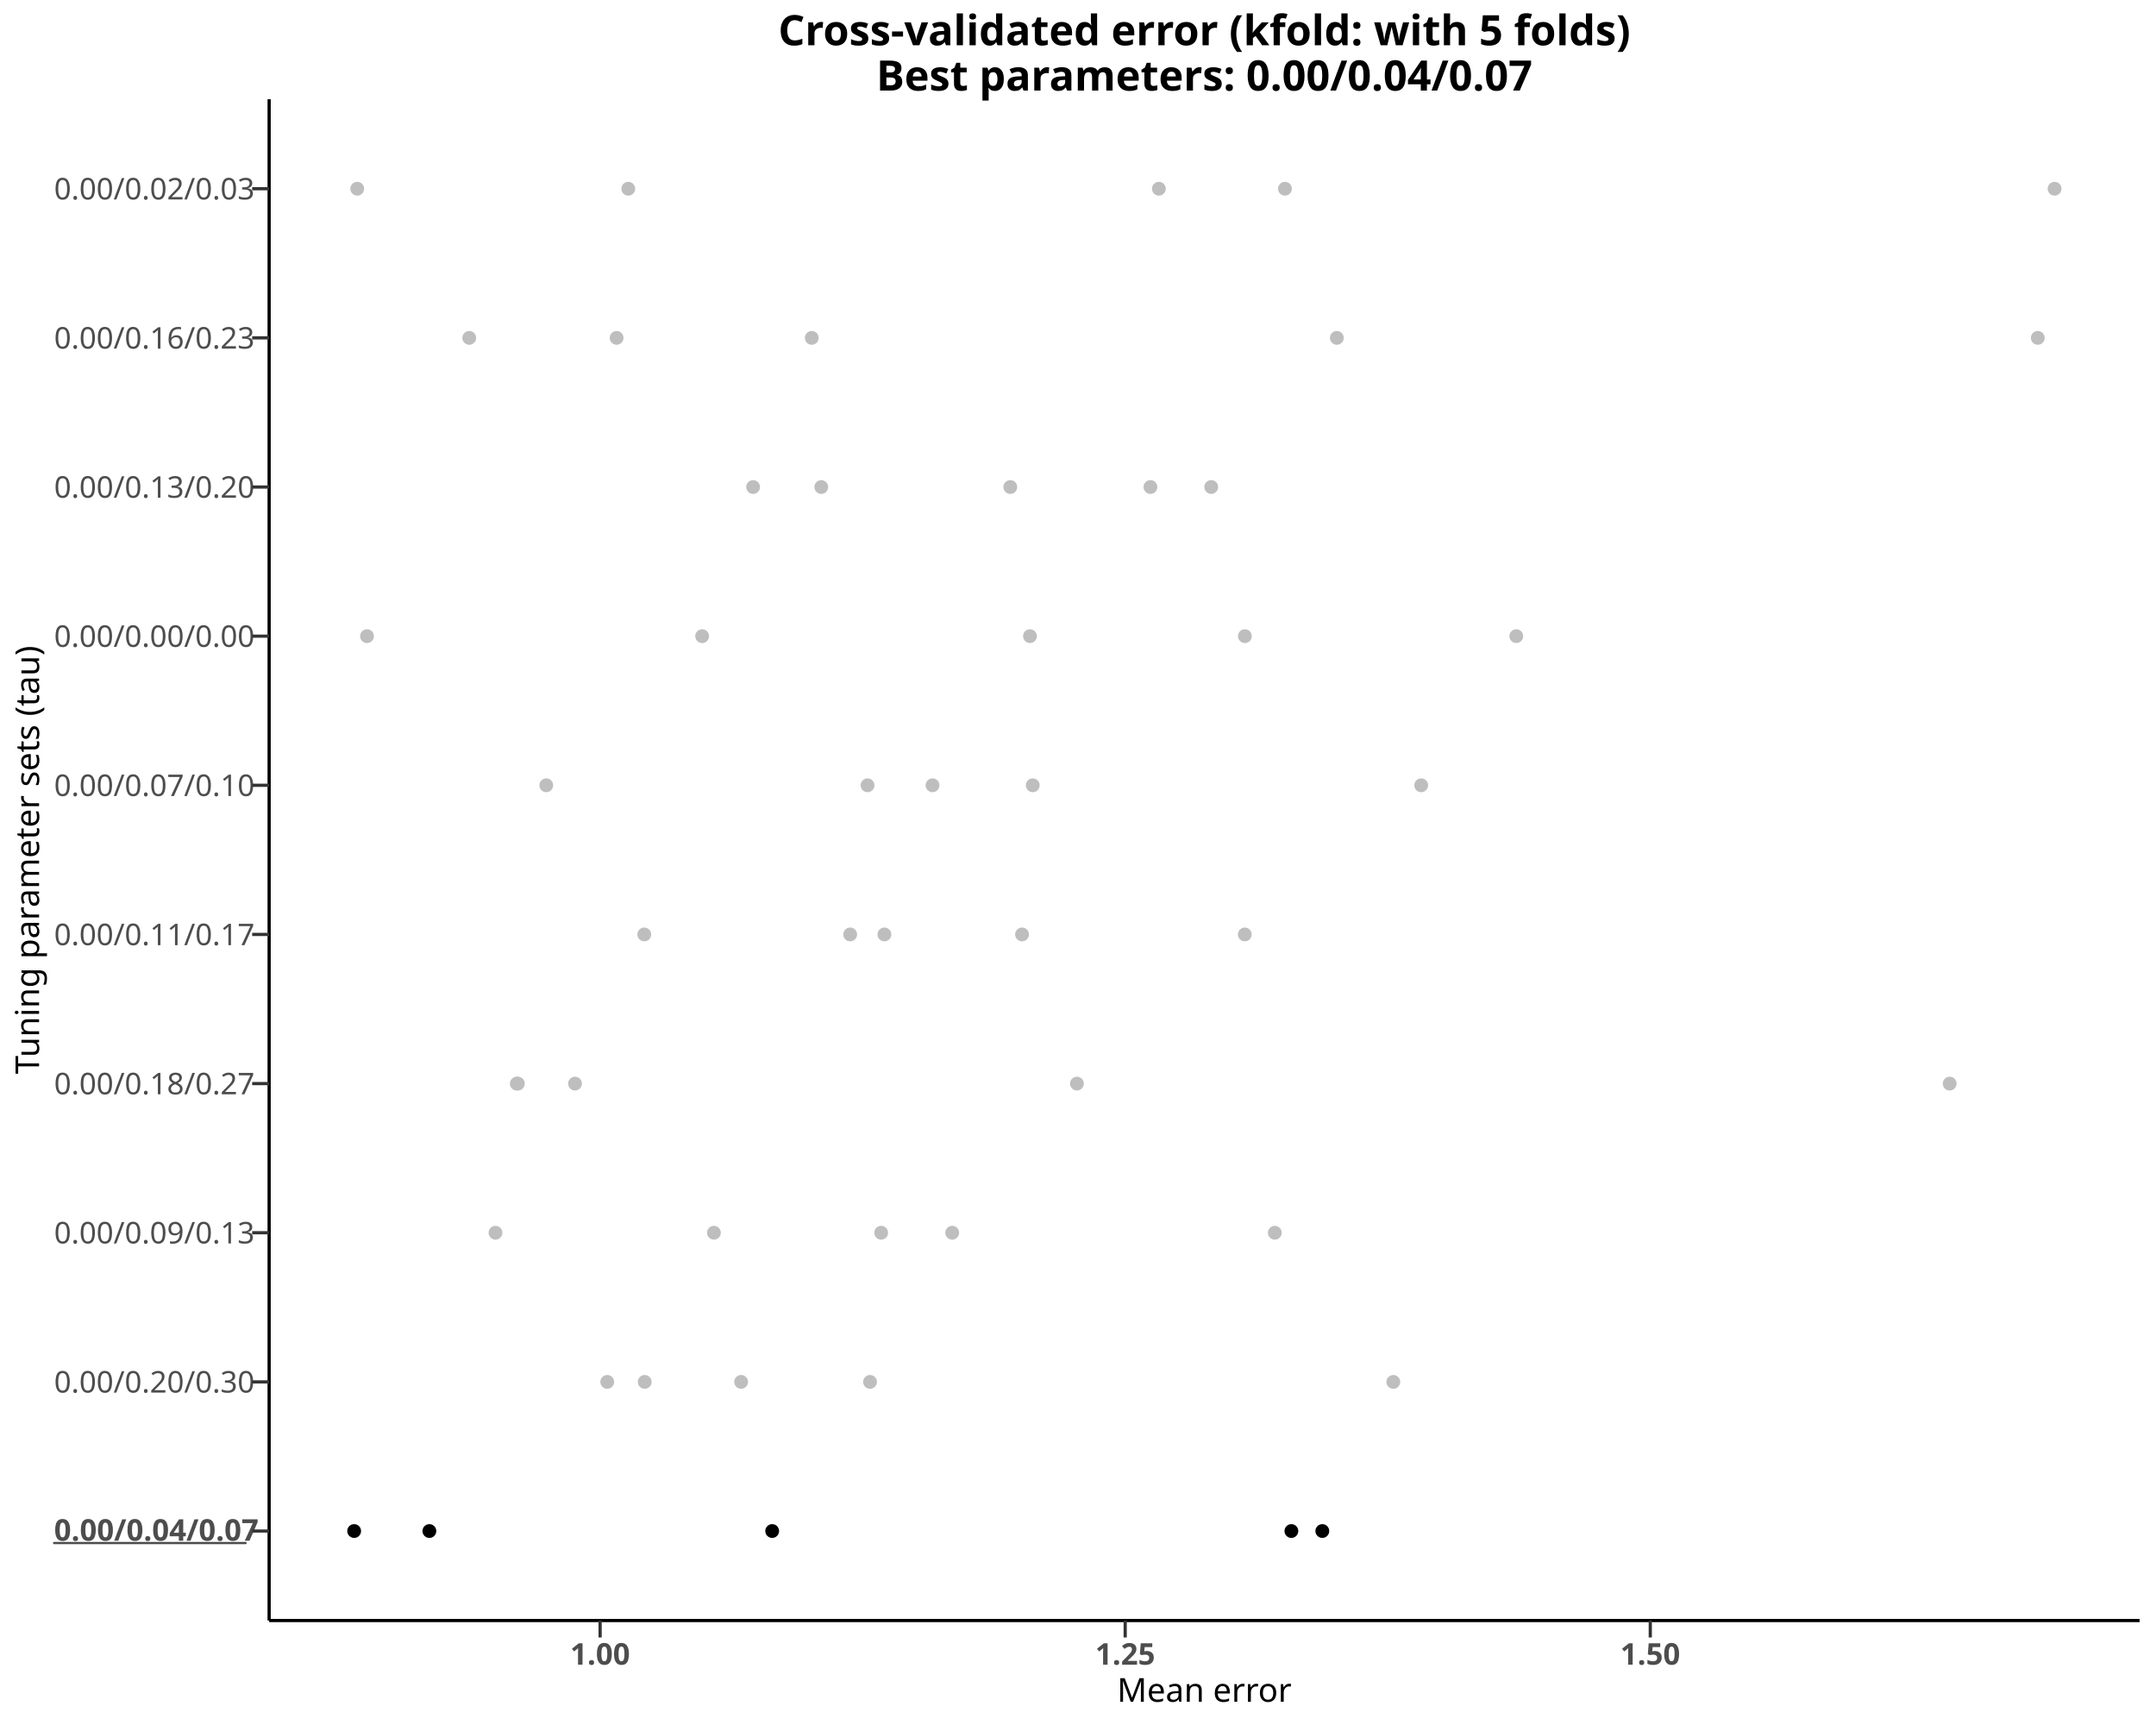
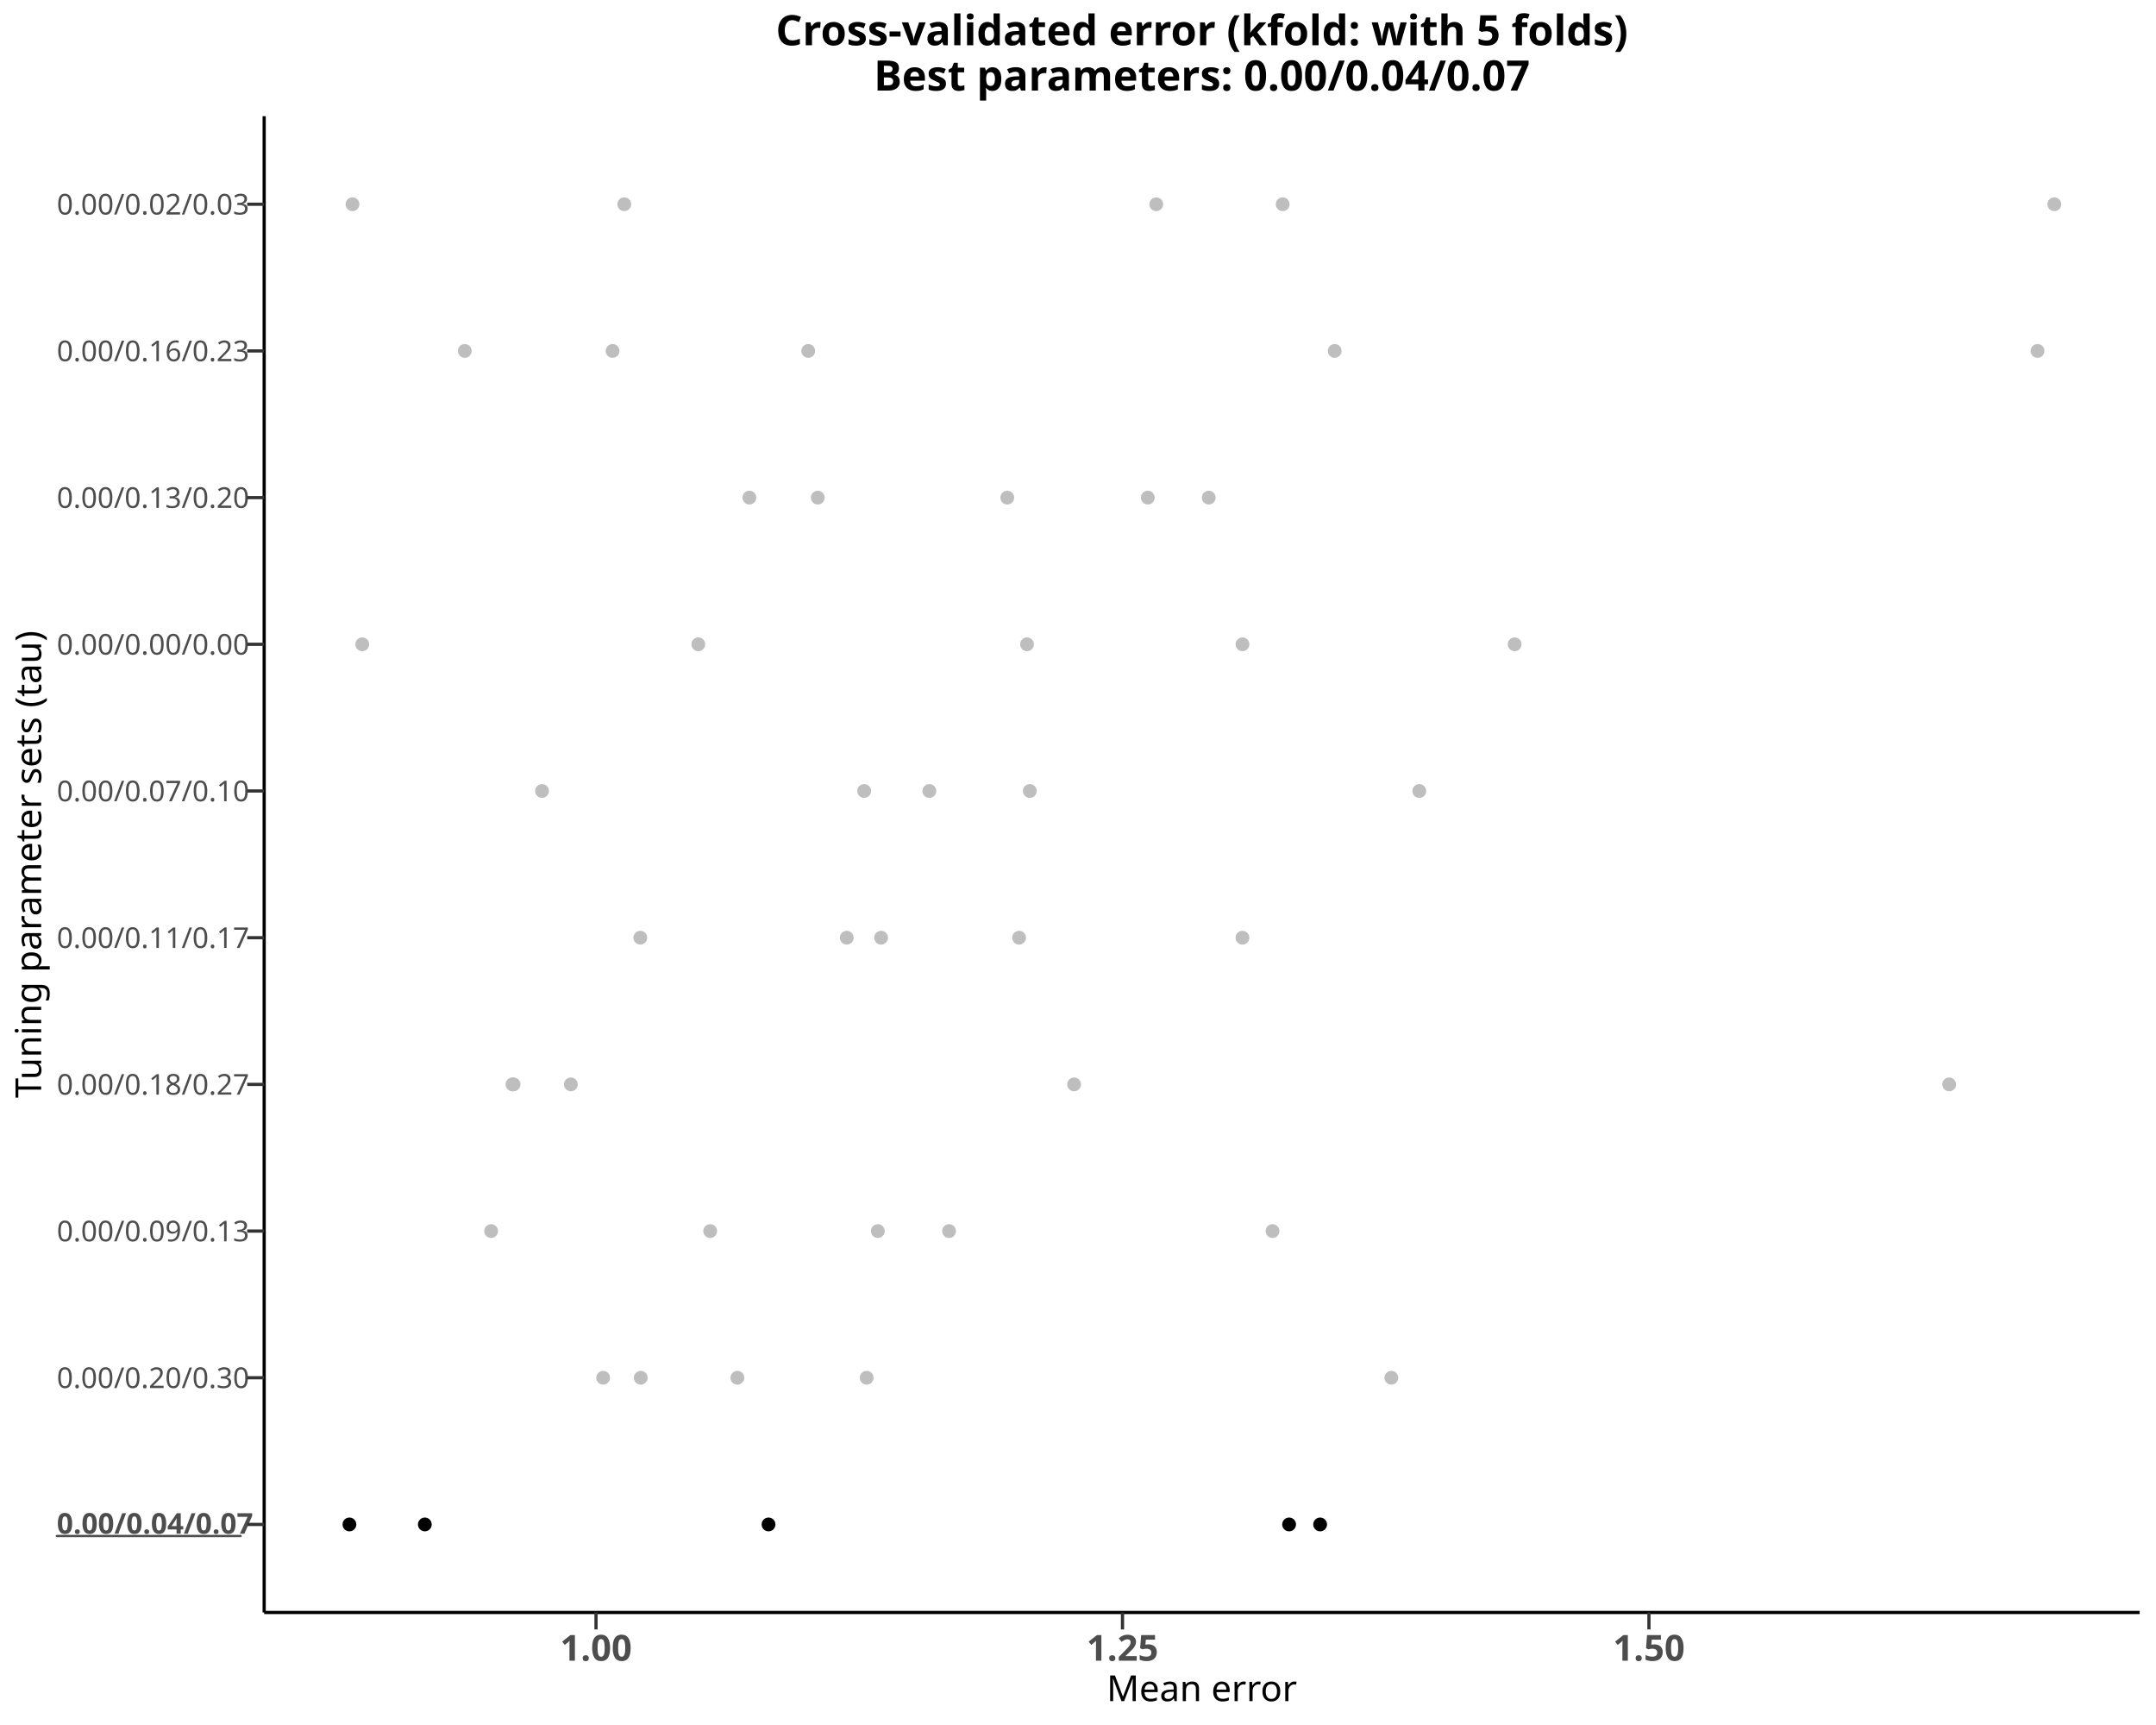
<svg xmlns="http://www.w3.org/2000/svg" class="svglite" data-engine-version="2.0" width="720.00pt" height="576.00pt" viewBox="0 0 720.00 576.00">
  <defs>
    <style type="text/css">
    .svglite line, .svglite polyline, .svglite polygon, .svglite path, .svglite rect, .svglite circle {
      fill: none;
      stroke: #000000;
      stroke-linecap: round;
      stroke-linejoin: round;
      stroke-miterlimit: 10.00;
    }
  </style>
  </defs>
  <rect width="100%" height="100%" style="stroke: none; fill: #FFFFFF;" />
  <defs>
    <clipPath id="cpMC4wMHw3MjAuMDB8MC4wMHw1NzYuMDA=">
      <rect x="0.00" y="0.00" width="720.00" height="576.00" />
    </clipPath>
  </defs>
  <g clip-path="url(#cpMC4wMHw3MjAuMDB8MC4wMHw1NzYuMDA=)">
    <rect x="0.00" y="0.00" width="720.00" height="576.00" style="stroke-width: 1.07; stroke: #FFFFFF; fill: #FFFFFF;" />
  </g>
  <defs>
-     <clipPath id="cpODkuODh8NzE0LjUyfDMzLjE0fDU0MS4xMQ==">
-       <rect x="89.88" y="33.14" width="624.64" height="507.97" />
+     <clipPath id="cpODguMjJ8NzE0LjUyfDM4LjgxfDUzOC40Mg==">
+       <rect x="88.22" y="38.81" width="626.30" height="499.61" />
    </clipPath>
  </defs>
-   <g clip-path="url(#cpODkuODh8NzE0LjUyfDMzLjE0fDU0MS4xMQ==)">
-     <rect x="89.88" y="33.14" width="624.64" height="507.97" style="stroke-width: 1.07; stroke: none; fill: #FFFFFF;" />
-     <circle cx="202.79" cy="461.43" r="1.95" style="stroke-width: 0.71; stroke: #BEBEBE; fill: #BEBEBE;" />
-     <circle cx="359.64" cy="361.83" r="1.95" style="stroke-width: 0.71; stroke: #BEBEBE; fill: #BEBEBE;" />
-     <circle cx="446.44" cy="112.82" r="1.95" style="stroke-width: 0.71; stroke: #BEBEBE; fill: #BEBEBE;" />
-     <circle cx="384.19" cy="162.62" r="1.95" style="stroke-width: 0.71; stroke: #BEBEBE; fill: #BEBEBE;" />
-     <circle cx="295.35" cy="312.02" r="1.95" style="stroke-width: 0.71; stroke: #BEBEBE; fill: #BEBEBE;" />
-     <circle cx="294.27" cy="411.63" r="1.95" style="stroke-width: 0.71; stroke: #BEBEBE; fill: #BEBEBE;" />
-     <circle cx="311.42" cy="262.22" r="1.95" style="stroke-width: 0.71; stroke: #BEBEBE; fill: #BEBEBE;" />
-     <circle cx="143.39" cy="511.23" r="1.95" style="stroke-width: 0.71; fill: #000000;" />
-     <circle cx="119.30" cy="63.02" r="1.95" style="stroke-width: 0.71; stroke: #BEBEBE; fill: #BEBEBE;" />
-     <circle cx="506.37" cy="212.42" r="1.95" style="stroke-width: 0.71; stroke: #BEBEBE; fill: #BEBEBE;" />
-     <circle cx="215.31" cy="461.43" r="1.95" style="stroke-width: 0.71; stroke: #BEBEBE; fill: #BEBEBE;" />
-     <circle cx="172.94" cy="361.83" r="1.95" style="stroke-width: 0.71; stroke: #BEBEBE; fill: #BEBEBE;" />
-     <circle cx="271.09" cy="112.82" r="1.95" style="stroke-width: 0.71; stroke: #BEBEBE; fill: #BEBEBE;" />
-     <circle cx="251.50" cy="162.62" r="1.95" style="stroke-width: 0.71; stroke: #BEBEBE; fill: #BEBEBE;" />
-     <circle cx="415.71" cy="312.02" r="1.95" style="stroke-width: 0.71; stroke: #BEBEBE; fill: #BEBEBE;" />
-     <circle cx="317.99" cy="411.63" r="1.95" style="stroke-width: 0.71; stroke: #BEBEBE; fill: #BEBEBE;" />
-     <circle cx="474.61" cy="262.22" r="1.95" style="stroke-width: 0.71; stroke: #BEBEBE; fill: #BEBEBE;" />
-     <circle cx="257.87" cy="511.23" r="1.95" style="stroke-width: 0.71; fill: #000000;" />
-     <circle cx="686.13" cy="63.02" r="1.95" style="stroke-width: 0.71; stroke: #BEBEBE; fill: #BEBEBE;" />
-     <circle cx="122.56" cy="212.42" r="1.95" style="stroke-width: 0.71; stroke: #BEBEBE; fill: #BEBEBE;" />
-     <circle cx="247.50" cy="461.43" r="1.95" style="stroke-width: 0.71; stroke: #BEBEBE; fill: #BEBEBE;" />
-     <circle cx="192.03" cy="361.83" r="1.95" style="stroke-width: 0.71; stroke: #BEBEBE; fill: #BEBEBE;" />
-     <circle cx="156.70" cy="112.82" r="1.95" style="stroke-width: 0.71; stroke: #BEBEBE; fill: #BEBEBE;" />
-     <circle cx="337.39" cy="162.62" r="1.95" style="stroke-width: 0.71; stroke: #BEBEBE; fill: #BEBEBE;" />
-     <circle cx="283.92" cy="312.02" r="1.95" style="stroke-width: 0.71; stroke: #BEBEBE; fill: #BEBEBE;" />
-     <circle cx="165.47" cy="411.63" r="1.95" style="stroke-width: 0.71; stroke: #BEBEBE; fill: #BEBEBE;" />
-     <circle cx="289.72" cy="262.22" r="1.95" style="stroke-width: 0.71; stroke: #BEBEBE; fill: #BEBEBE;" />
-     <circle cx="431.26" cy="511.23" r="1.95" style="stroke-width: 0.71; fill: #000000;" />
-     <circle cx="429.11" cy="63.02" r="1.95" style="stroke-width: 0.71; stroke: #BEBEBE; fill: #BEBEBE;" />
-     <circle cx="234.48" cy="212.42" r="1.95" style="stroke-width: 0.71; stroke: #BEBEBE; fill: #BEBEBE;" />
-     <circle cx="465.30" cy="461.43" r="1.95" style="stroke-width: 0.71; stroke: #BEBEBE; fill: #BEBEBE;" />
-     <circle cx="651.10" cy="361.83" r="1.95" style="stroke-width: 0.71; stroke: #BEBEBE; fill: #BEBEBE;" />
-     <circle cx="205.92" cy="112.82" r="1.95" style="stroke-width: 0.71; stroke: #BEBEBE; fill: #BEBEBE;" />
-     <circle cx="404.49" cy="162.62" r="1.95" style="stroke-width: 0.71; stroke: #BEBEBE; fill: #BEBEBE;" />
-     <circle cx="215.16" cy="312.02" r="1.95" style="stroke-width: 0.71; stroke: #BEBEBE; fill: #BEBEBE;" />
-     <circle cx="238.42" cy="411.63" r="1.95" style="stroke-width: 0.71; stroke: #BEBEBE; fill: #BEBEBE;" />
-     <circle cx="182.43" cy="262.22" r="1.95" style="stroke-width: 0.71; stroke: #BEBEBE; fill: #BEBEBE;" />
-     <circle cx="441.59" cy="511.23" r="1.95" style="stroke-width: 0.71; fill: #000000;" />
-     <circle cx="387.01" cy="63.02" r="1.95" style="stroke-width: 0.71; stroke: #BEBEBE; fill: #BEBEBE;" />
-     <circle cx="343.96" cy="212.42" r="1.95" style="stroke-width: 0.71; stroke: #BEBEBE; fill: #BEBEBE;" />
-     <circle cx="290.55" cy="461.43" r="1.95" style="stroke-width: 0.71; stroke: #BEBEBE; fill: #BEBEBE;" />
-     <circle cx="172.58" cy="361.83" r="1.95" style="stroke-width: 0.71; stroke: #BEBEBE; fill: #BEBEBE;" />
-     <circle cx="680.52" cy="112.82" r="1.95" style="stroke-width: 0.71; stroke: #BEBEBE; fill: #BEBEBE;" />
-     <circle cx="274.27" cy="162.62" r="1.95" style="stroke-width: 0.71; stroke: #BEBEBE; fill: #BEBEBE;" />
-     <circle cx="341.31" cy="312.02" r="1.95" style="stroke-width: 0.71; stroke: #BEBEBE; fill: #BEBEBE;" />
-     <circle cx="425.73" cy="411.63" r="1.95" style="stroke-width: 0.71; stroke: #BEBEBE; fill: #BEBEBE;" />
-     <circle cx="344.89" cy="262.22" r="1.95" style="stroke-width: 0.71; stroke: #BEBEBE; fill: #BEBEBE;" />
-     <circle cx="118.27" cy="511.23" r="1.95" style="stroke-width: 0.71; fill: #000000;" />
-     <circle cx="209.82" cy="63.02" r="1.95" style="stroke-width: 0.71; stroke: #BEBEBE; fill: #BEBEBE;" />
-     <circle cx="415.73" cy="212.42" r="1.95" style="stroke-width: 0.71; stroke: #BEBEBE; fill: #BEBEBE;" />
+   <g clip-path="url(#cpODguMjJ8NzE0LjUyfDM4LjgxfDUzOC40Mg==)">
+     <rect x="88.22" y="38.81" width="626.30" height="499.61" style="stroke-width: 1.07; stroke: none; fill: #FFFFFF;" />
+     <circle cx="201.42" cy="460.05" r="1.95" style="stroke-width: 0.71; stroke: #BEBEBE; fill: #BEBEBE;" />
+     <circle cx="358.69" cy="362.09" r="1.95" style="stroke-width: 0.71; stroke: #BEBEBE; fill: #BEBEBE;" />
+     <circle cx="445.72" cy="117.18" r="1.95" style="stroke-width: 0.71; stroke: #BEBEBE; fill: #BEBEBE;" />
+     <circle cx="383.31" cy="166.16" r="1.95" style="stroke-width: 0.71; stroke: #BEBEBE; fill: #BEBEBE;" />
+     <circle cx="294.24" cy="313.11" r="1.95" style="stroke-width: 0.71; stroke: #BEBEBE; fill: #BEBEBE;" />
+     <circle cx="293.15" cy="411.07" r="1.95" style="stroke-width: 0.71; stroke: #BEBEBE; fill: #BEBEBE;" />
+     <circle cx="310.35" cy="264.12" r="1.95" style="stroke-width: 0.71; stroke: #BEBEBE; fill: #BEBEBE;" />
+     <circle cx="141.87" cy="509.03" r="1.95" style="stroke-width: 0.71; fill: #000000;" />
+     <circle cx="117.72" cy="68.20" r="1.95" style="stroke-width: 0.71; stroke: #BEBEBE; fill: #BEBEBE;" />
+     <circle cx="505.82" cy="215.14" r="1.95" style="stroke-width: 0.71; stroke: #BEBEBE; fill: #BEBEBE;" />
+     <circle cx="213.98" cy="460.05" r="1.95" style="stroke-width: 0.71; stroke: #BEBEBE; fill: #BEBEBE;" />
+     <circle cx="171.50" cy="362.09" r="1.95" style="stroke-width: 0.71; stroke: #BEBEBE; fill: #BEBEBE;" />
+     <circle cx="269.91" cy="117.18" r="1.95" style="stroke-width: 0.71; stroke: #BEBEBE; fill: #BEBEBE;" />
+     <circle cx="250.26" cy="166.16" r="1.95" style="stroke-width: 0.71; stroke: #BEBEBE; fill: #BEBEBE;" />
+     <circle cx="414.92" cy="313.11" r="1.95" style="stroke-width: 0.71; stroke: #BEBEBE; fill: #BEBEBE;" />
+     <circle cx="316.94" cy="411.07" r="1.95" style="stroke-width: 0.71; stroke: #BEBEBE; fill: #BEBEBE;" />
+     <circle cx="473.97" cy="264.12" r="1.95" style="stroke-width: 0.71; stroke: #BEBEBE; fill: #BEBEBE;" />
+     <circle cx="256.65" cy="509.03" r="1.95" style="stroke-width: 0.71; fill: #000000;" />
+     <circle cx="686.05" cy="68.20" r="1.95" style="stroke-width: 0.71; stroke: #BEBEBE; fill: #BEBEBE;" />
+     <circle cx="120.98" cy="215.14" r="1.95" style="stroke-width: 0.71; stroke: #BEBEBE; fill: #BEBEBE;" />
+     <circle cx="246.25" cy="460.05" r="1.95" style="stroke-width: 0.71; stroke: #BEBEBE; fill: #BEBEBE;" />
+     <circle cx="190.64" cy="362.09" r="1.95" style="stroke-width: 0.71; stroke: #BEBEBE; fill: #BEBEBE;" />
+     <circle cx="155.21" cy="117.18" r="1.95" style="stroke-width: 0.71; stroke: #BEBEBE; fill: #BEBEBE;" />
+     <circle cx="336.38" cy="166.16" r="1.95" style="stroke-width: 0.71; stroke: #BEBEBE; fill: #BEBEBE;" />
+     <circle cx="282.77" cy="313.11" r="1.95" style="stroke-width: 0.71; stroke: #BEBEBE; fill: #BEBEBE;" />
+     <circle cx="164.01" cy="411.07" r="1.95" style="stroke-width: 0.71; stroke: #BEBEBE; fill: #BEBEBE;" />
+     <circle cx="288.59" cy="264.12" r="1.95" style="stroke-width: 0.71; stroke: #BEBEBE; fill: #BEBEBE;" />
+     <circle cx="430.50" cy="509.03" r="1.95" style="stroke-width: 0.71; fill: #000000;" />
+     <circle cx="428.35" cy="68.20" r="1.95" style="stroke-width: 0.71; stroke: #BEBEBE; fill: #BEBEBE;" />
+     <circle cx="233.20" cy="215.14" r="1.95" style="stroke-width: 0.71; stroke: #BEBEBE; fill: #BEBEBE;" />
+     <circle cx="464.64" cy="460.05" r="1.95" style="stroke-width: 0.71; stroke: #BEBEBE; fill: #BEBEBE;" />
+     <circle cx="650.93" cy="362.09" r="1.95" style="stroke-width: 0.71; stroke: #BEBEBE; fill: #BEBEBE;" />
+     <circle cx="204.57" cy="117.18" r="1.95" style="stroke-width: 0.71; stroke: #BEBEBE; fill: #BEBEBE;" />
+     <circle cx="403.66" cy="166.16" r="1.95" style="stroke-width: 0.71; stroke: #BEBEBE; fill: #BEBEBE;" />
+     <circle cx="213.83" cy="313.11" r="1.95" style="stroke-width: 0.71; stroke: #BEBEBE; fill: #BEBEBE;" />
+     <circle cx="237.16" cy="411.07" r="1.95" style="stroke-width: 0.71; stroke: #BEBEBE; fill: #BEBEBE;" />
+     <circle cx="181.01" cy="264.12" r="1.95" style="stroke-width: 0.71; stroke: #BEBEBE; fill: #BEBEBE;" />
+     <circle cx="440.86" cy="509.03" r="1.95" style="stroke-width: 0.71; fill: #000000;" />
+     <circle cx="386.13" cy="68.20" r="1.95" style="stroke-width: 0.71; stroke: #BEBEBE; fill: #BEBEBE;" />
+     <circle cx="342.97" cy="215.14" r="1.95" style="stroke-width: 0.71; stroke: #BEBEBE; fill: #BEBEBE;" />
+     <circle cx="289.42" cy="460.05" r="1.95" style="stroke-width: 0.71; stroke: #BEBEBE; fill: #BEBEBE;" />
+     <circle cx="171.13" cy="362.09" r="1.95" style="stroke-width: 0.71; stroke: #BEBEBE; fill: #BEBEBE;" />
+     <circle cx="680.43" cy="117.18" r="1.95" style="stroke-width: 0.71; stroke: #BEBEBE; fill: #BEBEBE;" />
+     <circle cx="273.10" cy="166.16" r="1.95" style="stroke-width: 0.71; stroke: #BEBEBE; fill: #BEBEBE;" />
+     <circle cx="340.32" cy="313.11" r="1.95" style="stroke-width: 0.71; stroke: #BEBEBE; fill: #BEBEBE;" />
+     <circle cx="424.96" cy="411.07" r="1.95" style="stroke-width: 0.71; stroke: #BEBEBE; fill: #BEBEBE;" />
+     <circle cx="343.90" cy="264.12" r="1.95" style="stroke-width: 0.71; stroke: #BEBEBE; fill: #BEBEBE;" />
+     <circle cx="116.69" cy="509.03" r="1.95" style="stroke-width: 0.71; fill: #000000;" />
+     <circle cx="208.48" cy="68.20" r="1.95" style="stroke-width: 0.71; stroke: #BEBEBE; fill: #BEBEBE;" />
+     <circle cx="414.93" cy="215.14" r="1.95" style="stroke-width: 0.71; stroke: #BEBEBE; fill: #BEBEBE;" />
  </g>
  <g clip-path="url(#cpMC4wMHw3MjAuMDB8MC4wMHw1NzYuMDA=)">
-     <polyline points="89.88,541.11 89.88,33.14 " style="stroke-width: 1.07; stroke-linecap: butt;" />
-     <text x="18.07" y="465.00" style="font-size: 10.00px; fill: #4D4D4D; font-family: sans;" textLength="63.95px" lengthAdjust="spacingAndGlyphs">0.00/0.20/0.30</text>
-     <text x="18.07" y="216.00" style="font-size: 10.00px; fill: #4D4D4D; font-family: sans;" textLength="63.95px" lengthAdjust="spacingAndGlyphs">0.00/0.00/0.00</text>
-     <text x="18.07" y="315.60" style="font-size: 10.00px; fill: #4D4D4D; font-family: sans;" textLength="63.95px" lengthAdjust="spacingAndGlyphs">0.00/0.11/0.17</text>
-     <text x="18.07" y="116.40" style="font-size: 10.00px; fill: #4D4D4D; font-family: sans;" textLength="63.95px" lengthAdjust="spacingAndGlyphs">0.00/0.16/0.23</text>
-     <text x="18.07" y="365.40" style="font-size: 10.00px; fill: #4D4D4D; font-family: sans;" textLength="63.95px" lengthAdjust="spacingAndGlyphs">0.00/0.18/0.27</text>
-     <text x="18.07" y="166.20" style="font-size: 10.00px; fill: #4D4D4D; font-family: sans;" textLength="63.95px" lengthAdjust="spacingAndGlyphs">0.00/0.13/0.20</text>
-     <text x="18.07" y="265.80" style="font-size: 10.00px; fill: #4D4D4D; font-family: sans;" textLength="63.95px" lengthAdjust="spacingAndGlyphs">0.00/0.07/0.10</text>
-     <text x="18.07" y="415.20" style="font-size: 10.00px; fill: #4D4D4D; font-family: sans;" textLength="63.95px" lengthAdjust="spacingAndGlyphs">0.00/0.09/0.13</text>
-     <text x="18.07" y="514.46" style="font-size: 10.00px; font-weight: bold; fill: #4D4D4D; font-family: sans;" textLength="63.95px" lengthAdjust="spacingAndGlyphs">0.00/0.04/0.07</text>
-     <polyline points="18.07,515.24 82.02,515.24 " style="stroke-width: 0.75; stroke: #4D4D4D;" />
-     <text x="18.07" y="66.60" style="font-size: 10.00px; fill: #4D4D4D; font-family: sans;" textLength="63.95px" lengthAdjust="spacingAndGlyphs">0.00/0.02/0.03</text>
-     <polyline points="84.21,461.43 89.88,461.43 " style="stroke-width: 1.07; stroke: #333333; stroke-linecap: butt;" />
-     <polyline points="84.21,361.83 89.88,361.83 " style="stroke-width: 1.07; stroke: #333333; stroke-linecap: butt;" />
-     <polyline points="84.21,112.82 89.88,112.82 " style="stroke-width: 1.07; stroke: #333333; stroke-linecap: butt;" />
-     <polyline points="84.21,162.62 89.88,162.62 " style="stroke-width: 1.07; stroke: #333333; stroke-linecap: butt;" />
-     <polyline points="84.21,312.02 89.88,312.02 " style="stroke-width: 1.07; stroke: #333333; stroke-linecap: butt;" />
-     <polyline points="84.21,411.63 89.88,411.63 " style="stroke-width: 1.07; stroke: #333333; stroke-linecap: butt;" />
-     <polyline points="84.21,262.22 89.88,262.22 " style="stroke-width: 1.07; stroke: #333333; stroke-linecap: butt;" />
-     <polyline points="84.21,511.23 89.88,511.23 " style="stroke-width: 1.07; stroke: #333333; stroke-linecap: butt;" />
-     <polyline points="84.21,63.02 89.88,63.02 " style="stroke-width: 1.07; stroke: #333333; stroke-linecap: butt;" />
-     <polyline points="84.21,212.42 89.88,212.42 " style="stroke-width: 1.07; stroke: #333333; stroke-linecap: butt;" />
-     <polyline points="89.88,541.11 714.52,541.11 " style="stroke-width: 1.07; stroke-linecap: butt;" />
-     <polyline points="200.41,546.78 200.41,541.11 " style="stroke-width: 1.07; stroke: #333333; stroke-linecap: butt;" />
-     <polyline points="375.76,546.78 375.76,541.11 " style="stroke-width: 1.07; stroke: #333333; stroke-linecap: butt;" />
-     <polyline points="551.11,546.78 551.11,541.11 " style="stroke-width: 1.07; stroke: #333333; stroke-linecap: butt;" />
-     <text x="200.41" y="555.85" text-anchor="middle" style="font-size: 10.00px; font-weight: bold; fill: #4D4D4D; font-family: sans;" textLength="19.46px" lengthAdjust="spacingAndGlyphs">1.00</text>
-     <text x="375.76" y="555.85" text-anchor="middle" style="font-size: 10.00px; font-weight: bold; fill: #4D4D4D; font-family: sans;" textLength="19.46px" lengthAdjust="spacingAndGlyphs">1.25</text>
-     <text x="551.11" y="555.85" text-anchor="middle" style="font-size: 10.00px; font-weight: bold; fill: #4D4D4D; font-family: sans;" textLength="19.46px" lengthAdjust="spacingAndGlyphs">1.50</text>
-     <text x="402.20" y="568.24" text-anchor="middle" style="font-size: 11.00px; font-family: sans;" textLength="53.80px" lengthAdjust="spacingAndGlyphs">Mean error</text>
-     <text transform="translate(13.05,287.12) rotate(-90)" text-anchor="middle" style="font-size: 11.00px; font-family: sans;" textLength="135.74px" lengthAdjust="spacingAndGlyphs">Tuning parameter sets (tau)</text>
-     <text x="402.20" y="15.11" text-anchor="middle" style="font-size: 14.00px; font-weight: bold; font-family: sans;" textLength="251.34px" lengthAdjust="spacingAndGlyphs">Cross-validated error (kfold: with 5 folds)</text>
-     <text x="402.20" y="30.23" text-anchor="middle" style="font-size: 14.00px; font-weight: bold; font-family: sans;" textLength="200.04px" lengthAdjust="spacingAndGlyphs">Best parameters: 0.00/0.04/0.07</text>
+     <polyline points="88.22,538.42 88.22,38.81 " style="stroke-width: 1.07; stroke-linecap: butt;" />
+     <text x="18.97" y="463.48" style="font-size: 9.60px; fill: #4D4D4D; font-family: sans;" textLength="61.39px" lengthAdjust="spacingAndGlyphs">0.00/0.20/0.30</text>
+     <text x="18.97" y="218.58" style="font-size: 9.60px; fill: #4D4D4D; font-family: sans;" textLength="61.39px" lengthAdjust="spacingAndGlyphs">0.00/0.00/0.00</text>
+     <text x="18.97" y="316.54" style="font-size: 9.60px; fill: #4D4D4D; font-family: sans;" textLength="61.39px" lengthAdjust="spacingAndGlyphs">0.00/0.11/0.17</text>
+     <text x="18.97" y="120.61" style="font-size: 9.60px; fill: #4D4D4D; font-family: sans;" textLength="61.39px" lengthAdjust="spacingAndGlyphs">0.00/0.16/0.23</text>
+     <text x="18.97" y="365.52" style="font-size: 9.60px; fill: #4D4D4D; font-family: sans;" textLength="61.39px" lengthAdjust="spacingAndGlyphs">0.00/0.18/0.27</text>
+     <text x="18.97" y="169.59" style="font-size: 9.60px; fill: #4D4D4D; font-family: sans;" textLength="61.39px" lengthAdjust="spacingAndGlyphs">0.00/0.13/0.20</text>
+     <text x="18.97" y="267.56" style="font-size: 9.60px; fill: #4D4D4D; font-family: sans;" textLength="61.39px" lengthAdjust="spacingAndGlyphs">0.00/0.07/0.10</text>
+     <text x="18.97" y="414.50" style="font-size: 9.60px; fill: #4D4D4D; font-family: sans;" textLength="61.39px" lengthAdjust="spacingAndGlyphs">0.00/0.09/0.13</text>
+     <text x="18.97" y="512.13" style="font-size: 9.60px; font-weight: bold; fill: #4D4D4D; font-family: sans;" textLength="61.39px" lengthAdjust="spacingAndGlyphs">0.00/0.04/0.07</text>
+     <polyline points="18.97,512.89 80.36,512.89 " style="stroke-width: 0.75; stroke: #4D4D4D;" />
+     <text x="18.97" y="71.63" style="font-size: 9.60px; fill: #4D4D4D; font-family: sans;" textLength="61.39px" lengthAdjust="spacingAndGlyphs">0.00/0.02/0.03</text>
+     <polyline points="82.55,460.05 88.22,460.05 " style="stroke-width: 1.07; stroke: #333333; stroke-linecap: butt;" />
+     <polyline points="82.55,362.09 88.22,362.09 " style="stroke-width: 1.07; stroke: #333333; stroke-linecap: butt;" />
+     <polyline points="82.55,117.18 88.22,117.18 " style="stroke-width: 1.07; stroke: #333333; stroke-linecap: butt;" />
+     <polyline points="82.55,166.16 88.22,166.16 " style="stroke-width: 1.07; stroke: #333333; stroke-linecap: butt;" />
+     <polyline points="82.55,313.11 88.22,313.11 " style="stroke-width: 1.07; stroke: #333333; stroke-linecap: butt;" />
+     <polyline points="82.55,411.07 88.22,411.07 " style="stroke-width: 1.07; stroke: #333333; stroke-linecap: butt;" />
+     <polyline points="82.55,264.12 88.22,264.12 " style="stroke-width: 1.07; stroke: #333333; stroke-linecap: butt;" />
+     <polyline points="82.55,509.03 88.22,509.03 " style="stroke-width: 1.07; stroke: #333333; stroke-linecap: butt;" />
+     <polyline points="82.55,68.20 88.22,68.20 " style="stroke-width: 1.07; stroke: #333333; stroke-linecap: butt;" />
+     <polyline points="82.55,215.14 88.22,215.14 " style="stroke-width: 1.07; stroke: #333333; stroke-linecap: butt;" />
+     <polyline points="88.22,538.42 714.52,538.42 " style="stroke-width: 1.07; stroke-linecap: butt;" />
+     <polyline points="199.04,544.09 199.04,538.42 " style="stroke-width: 1.07; stroke: #333333; stroke-linecap: butt;" />
+     <polyline points="374.86,544.09 374.86,538.42 " style="stroke-width: 1.07; stroke: #333333; stroke-linecap: butt;" />
+     <polyline points="550.67,544.09 550.67,538.42 " style="stroke-width: 1.07; stroke: #333333; stroke-linecap: butt;" />
+     <text x="199.04" y="554.54" text-anchor="middle" style="font-size: 12.00px; font-weight: bold; fill: #4D4D4D; font-family: sans;" textLength="23.36px" lengthAdjust="spacingAndGlyphs">1.00</text>
+     <text x="374.86" y="554.54" text-anchor="middle" style="font-size: 12.00px; font-weight: bold; fill: #4D4D4D; font-family: sans;" textLength="23.36px" lengthAdjust="spacingAndGlyphs">1.25</text>
+     <text x="550.67" y="554.54" text-anchor="middle" style="font-size: 12.00px; font-weight: bold; fill: #4D4D4D; font-family: sans;" textLength="23.36px" lengthAdjust="spacingAndGlyphs">1.50</text>
+     <text x="401.37" y="568.03" text-anchor="middle" style="font-size: 12.00px; font-family: sans;" textLength="58.69px" lengthAdjust="spacingAndGlyphs">Mean error</text>
+     <text transform="translate(13.74,288.62) rotate(-90)" text-anchor="middle" style="font-size: 12.00px; font-family: sans;" textLength="148.08px" lengthAdjust="spacingAndGlyphs">Tuning parameter sets (tau)</text>
+     <text x="401.37" y="15.11" text-anchor="middle" style="font-size: 14.00px; font-weight: bold; font-family: sans;" textLength="251.34px" lengthAdjust="spacingAndGlyphs">Cross-validated error (kfold: with 5 folds)</text>
+     <text x="401.37" y="30.23" text-anchor="middle" style="font-size: 14.00px; font-weight: bold; font-family: sans;" textLength="200.04px" lengthAdjust="spacingAndGlyphs">Best parameters: 0.00/0.04/0.07</text>
  </g>
</svg>
